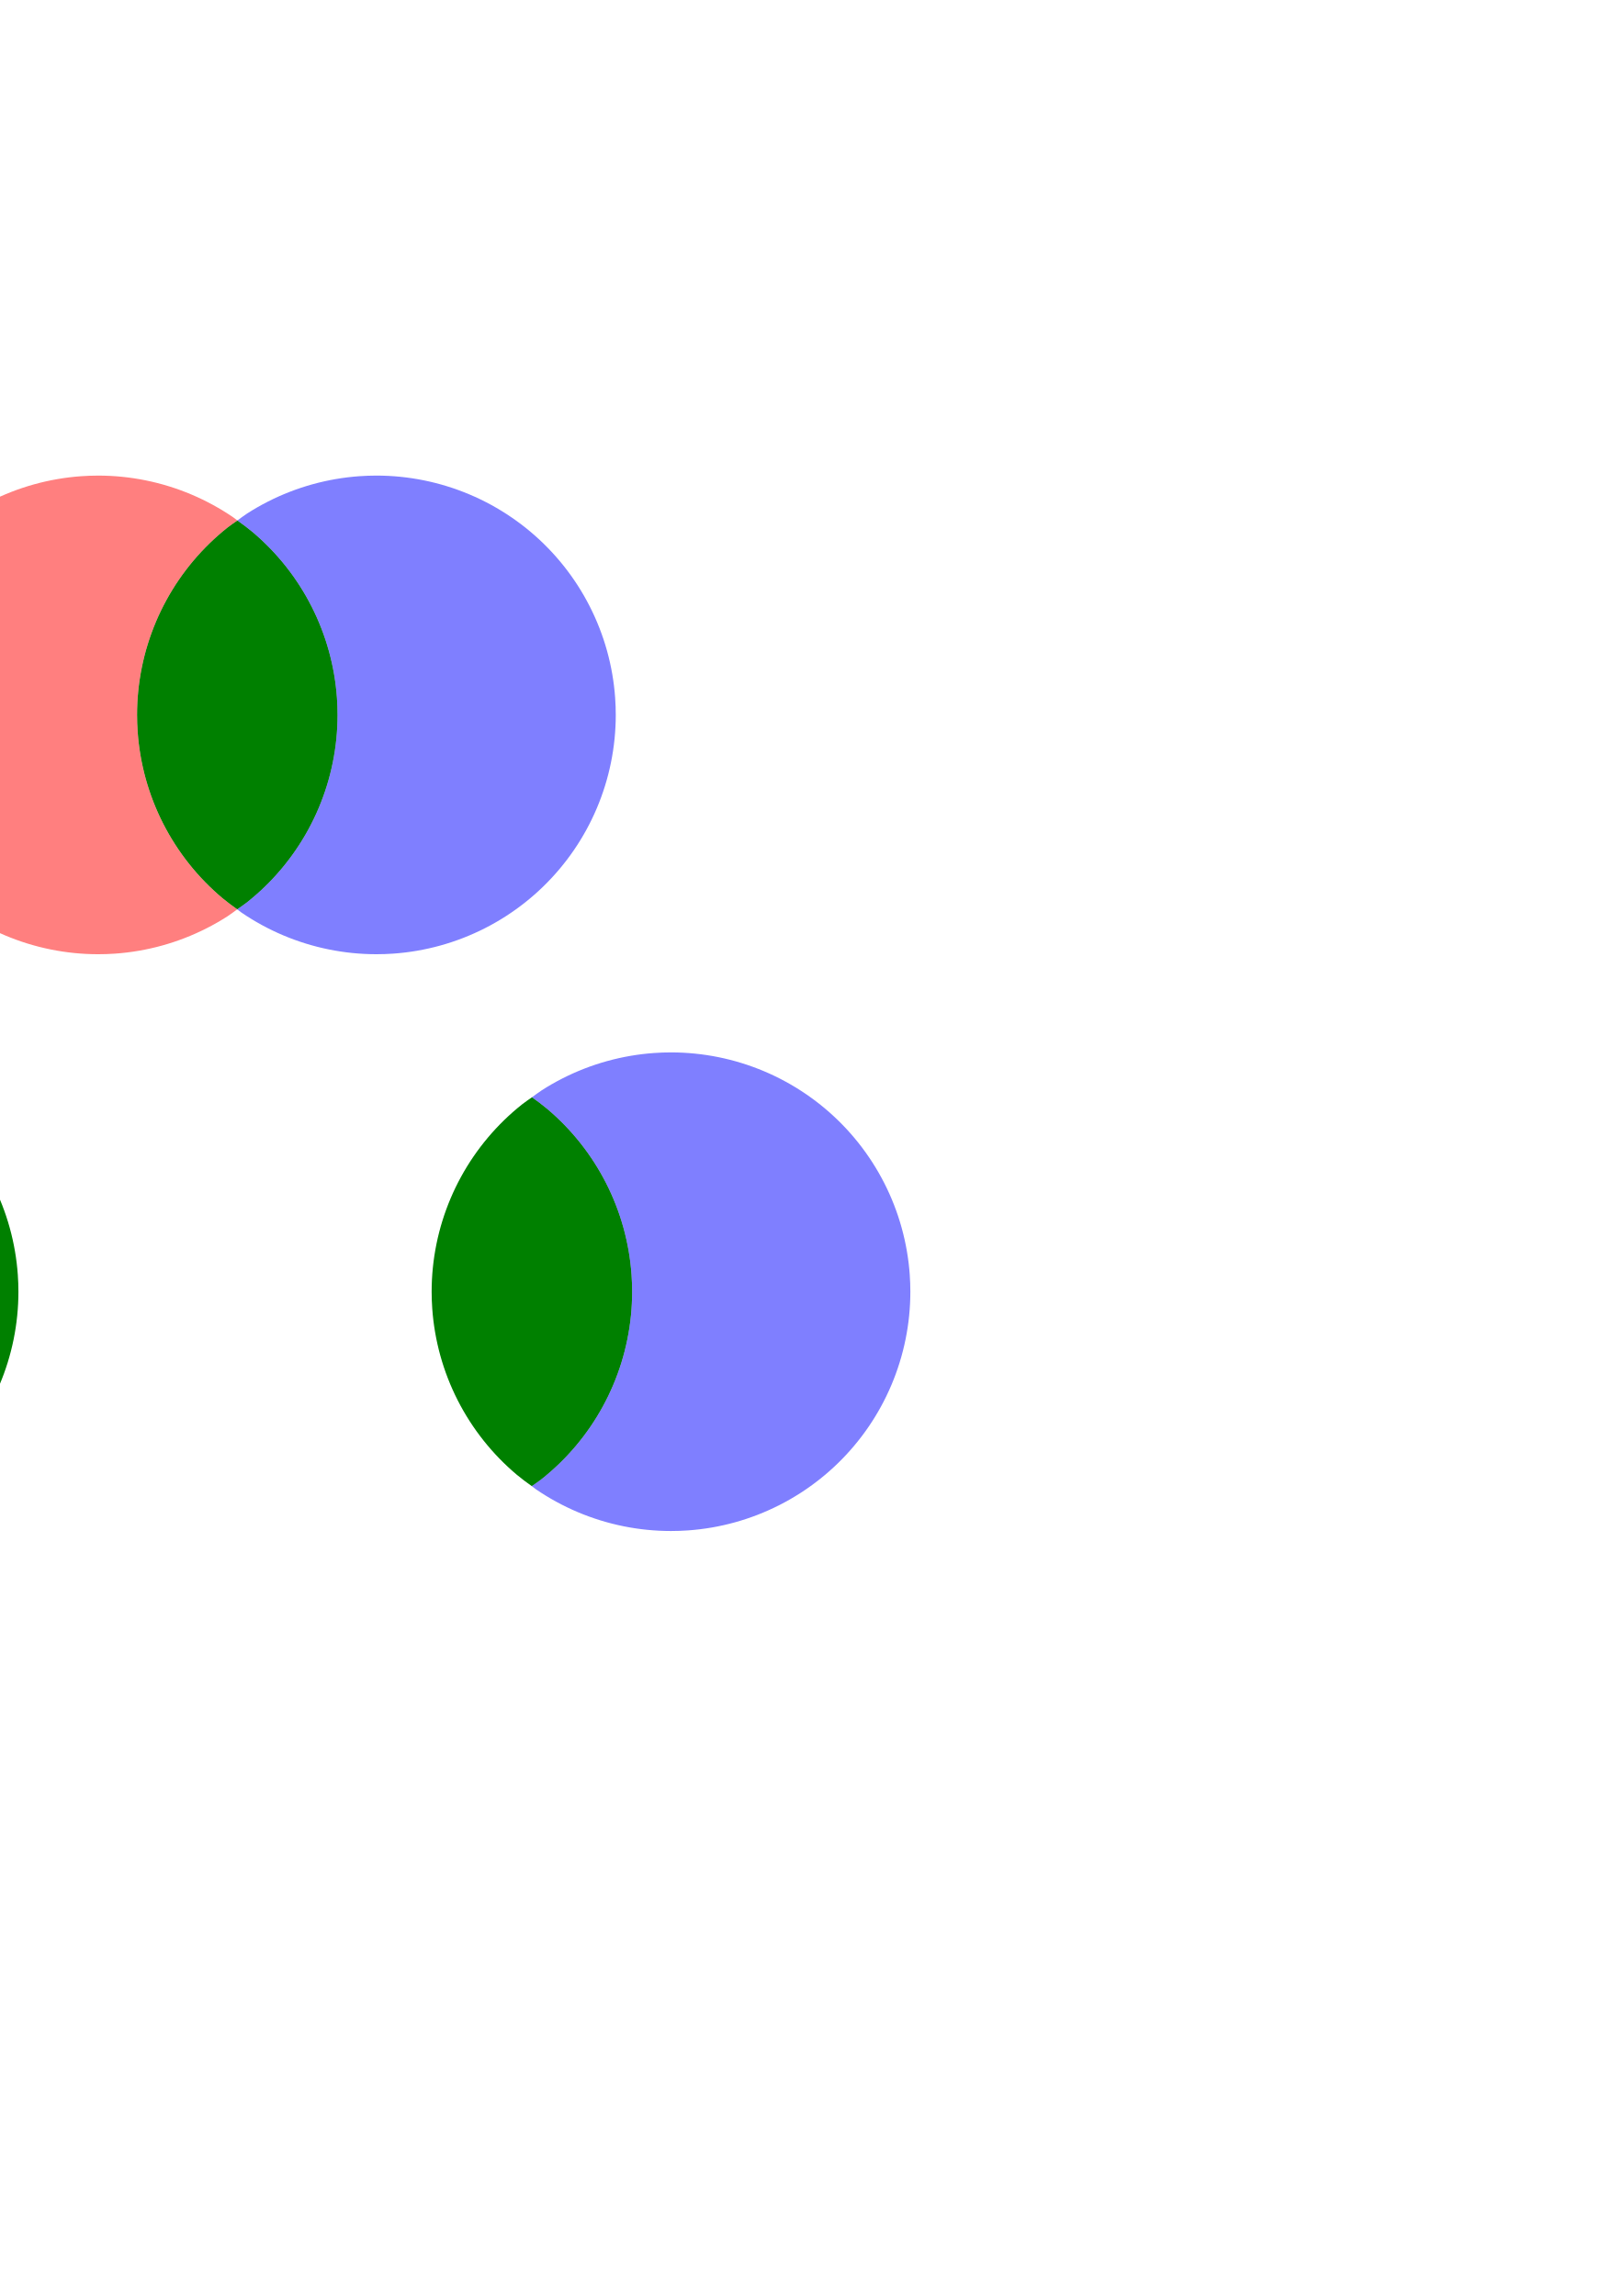
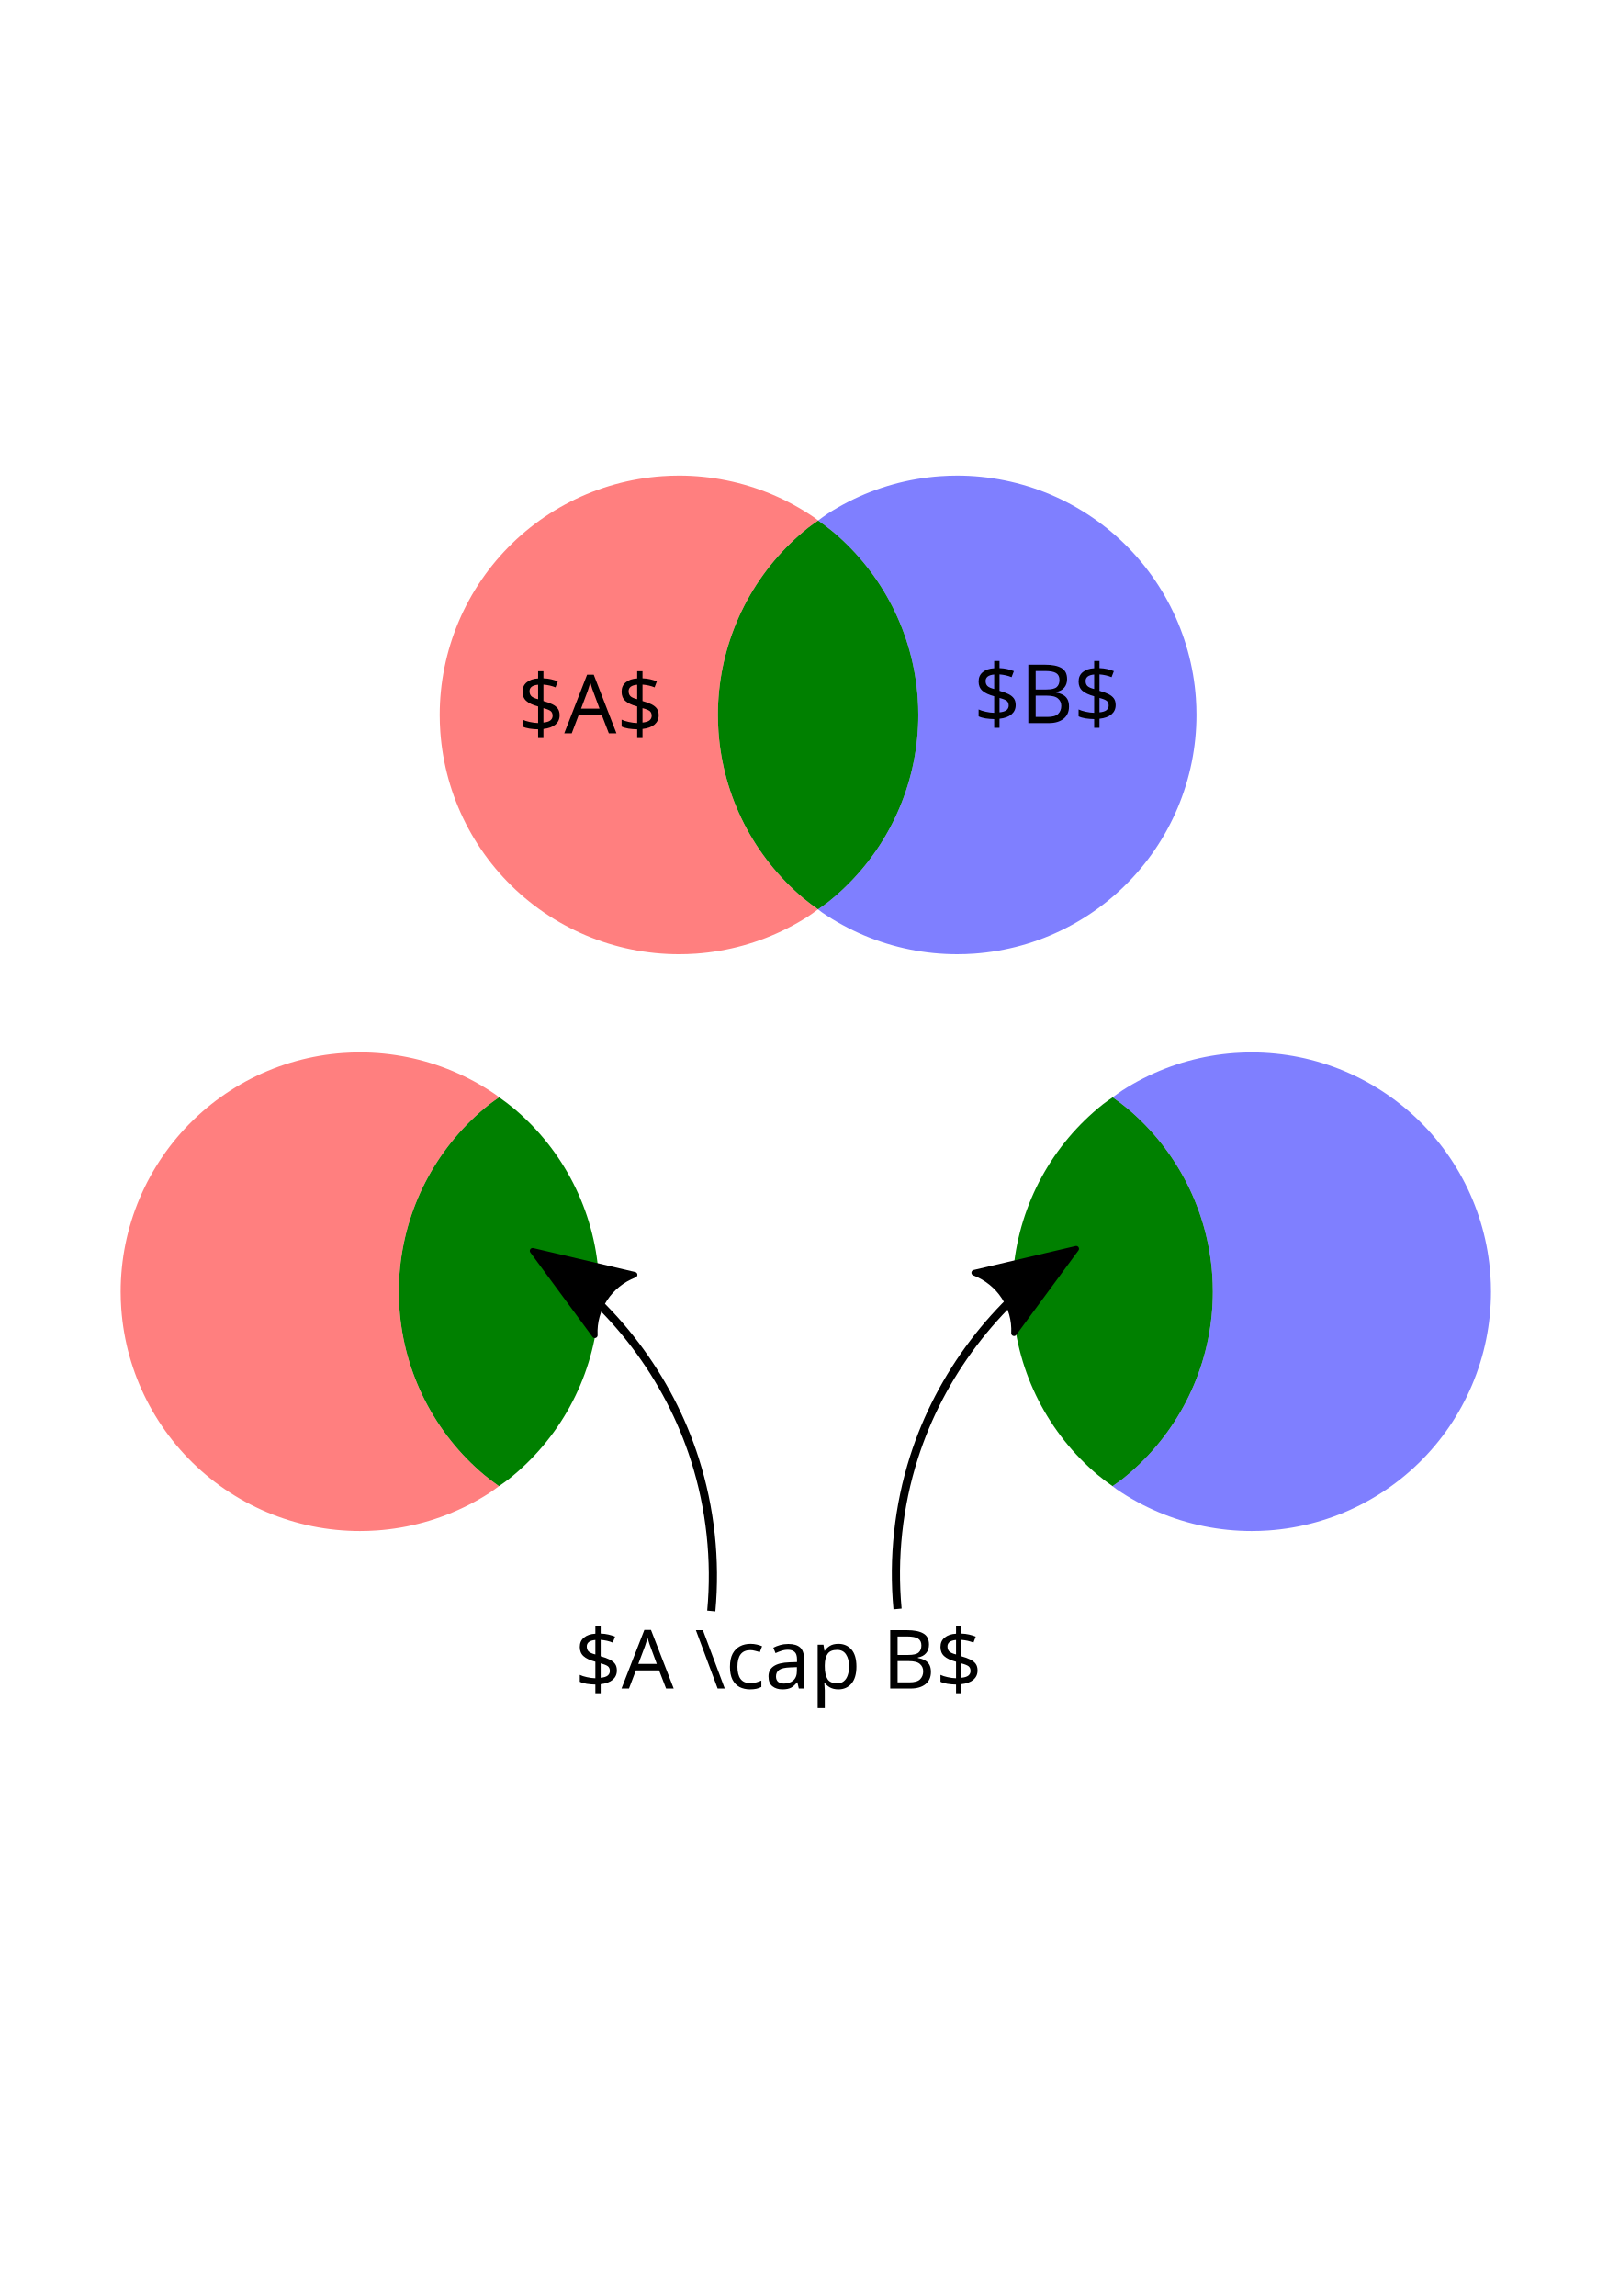
- <svg xmlns="http://www.w3.org/2000/svg" width="210mm" height="297mm" viewBox="0 0 210 297" version="1.1" id="svg8">
-   <defs id="defs2" />
+ <svg xmlns="http://www.w3.org/2000/svg" width="208mm" height="297mm" viewBox="0 0 208 297" version="1.1" id="svg8">
+   <defs id="defs2">
+     <marker style="overflow:visible" id="marker5579" refX="0" refY="0" orient="auto">
+       <path transform="matrix(-1.1,0,0,-1.1,-1.1,0)" d="M 8.719,4.034 -2.207,0.016 8.719,-4.002 c -1.745,2.372 -1.735,5.617 -6e-7,8.035 z" style="fill:#000000;fill-opacity:1;fill-rule:evenodd;stroke:#000000;stroke-width:0.625;stroke-linejoin:round;stroke-opacity:1" id="path5577" />
+     </marker>
+     <marker orient="auto" refY="0" refX="0" id="marker5463" style="overflow:visible">
+       <path id="path5461" style="fill:#000000;fill-opacity:1;fill-rule:evenodd;stroke:#000000;stroke-width:0.625;stroke-linejoin:round;stroke-opacity:1" d="M 8.719,4.034 -2.207,0.016 8.719,-4.002 c -1.745,2.372 -1.735,5.617 -6e-7,8.035 z" transform="matrix(-1.1,0,0,-1.1,-1.1,0)" />
+     </marker>
+     <marker orient="auto" refY="0" refX="0" id="marker4923" style="overflow:visible">
+       <path id="path4921" d="M 0,0 5,-5 -12.5,0 5,5 Z" style="fill:#000000;fill-opacity:1;fill-rule:evenodd;stroke:#000000;stroke-width:1pt;stroke-opacity:1" transform="matrix(0.8,0,0,0.8,10,0)" />
+     </marker>
+     <marker orient="auto" refY="0" refX="0" id="Arrow1Lstart" style="overflow:visible">
+       <path id="path4621" d="M 0,0 5,-5 -12.5,0 5,5 Z" style="fill:#000000;fill-opacity:1;fill-rule:evenodd;stroke:#000000;stroke-width:1pt;stroke-opacity:1" transform="matrix(0.8,0,0,0.8,10,0)" />
+     </marker>
+   </defs>
  <g id="layer1">
-     <path style="opacity:1;fill:#008000;fill-opacity:1;stroke-width:0.236" d="m 30.703,67.326 a 30.956,30.956 0 0 0 -1.262,0.903 30.956,30.956 0 0 0 -2.325,2.042 30.956,30.956 0 0 0 -2.109,2.264 30.956,30.956 0 0 0 -1.873,2.463 30.956,30.956 0 0 0 -1.617,2.638 30.956,30.956 0 0 0 -1.346,2.786 30.956,30.956 0 0 0 -1.061,2.907 30.956,30.956 0 0 0 -0.766,2.998 30.956,30.956 0 0 0 -0.463,3.06 30.956,30.956 0 0 0 -0.155,3.09 30.956,30.956 0 0 0 0.078,2.19 30.956,30.956 0 0 0 0.373,3.072 30.956,30.956 0 0 0 0.677,3.019 30.956,30.956 0 0 0 0.976,2.937 30.956,30.956 0 0 0 1.264,2.824 30.956,30.956 0 0 0 1.54,2.684 30.956,30.956 0 0 0 1.8,2.517 30.956,30.956 0 0 0 2.042,2.325 30.956,30.956 0 0 0 2.264,2.109 30.956,30.956 0 0 0 1.94,1.475 30.956,30.956 0 0 0 1.262,-0.903 30.956,30.956 0 0 0 2.325,-2.042 30.956,30.956 0 0 0 2.109,-2.264 30.956,30.956 0 0 0 1.873,-2.463 30.956,30.956 0 0 0 1.617,-2.638 30.956,30.956 0 0 0 1.346,-2.786 30.956,30.956 0 0 0 1.061,-2.907 30.956,30.956 0 0 0 0.766,-2.998 30.956,30.956 0 0 0 0.463,-3.06 30.956,30.956 0 0 0 0.155,-3.09 30.956,30.956 0 0 0 -0.078,-2.19 A 30.956,30.956 0 0 0 43.206,87.215 30.956,30.956 0 0 0 42.528,84.196 30.956,30.956 0 0 0 41.553,81.26 30.956,30.956 0 0 0 40.289,78.436 30.956,30.956 0 0 0 38.749,75.751 30.956,30.956 0 0 0 36.949,73.234 30.956,30.956 0 0 0 34.906,70.91 30.956,30.956 0 0 0 32.642,68.8 30.956,30.956 0 0 0 30.703,67.326 Z" id="path4556" />
-     <path style="opacity:0.5;fill:#0000ff;fill-opacity:1;stroke-width:0.236" d="m 30.703,67.326 a 30.956,30.956 0 0 1 1.939,1.475 30.956,30.956 0 0 1 2.264,2.109 30.956,30.956 0 0 1 2.042,2.324 30.956,30.956 0 0 1 1.8,2.517 30.956,30.956 0 0 1 1.54,2.684 30.956,30.956 0 0 1 1.264,2.824 30.956,30.956 0 0 1 0.976,2.937 30.956,30.956 0 0 1 0.677,3.019 30.956,30.956 0 0 1 0.373,3.072 30.956,30.956 0 0 1 0.078,2.19 30.956,30.956 0 0 1 -0.155,3.09 30.956,30.956 0 0 1 -0.463,3.06 30.956,30.956 0 0 1 -0.766,2.998 30.956,30.956 0 0 1 -1.061,2.907 30.956,30.956 0 0 1 -1.346,2.786 30.956,30.956 0 0 1 -1.617,2.638 30.956,30.956 0 0 1 -1.873,2.463 30.956,30.956 0 0 1 -2.109,2.264 30.956,30.956 0 0 1 -2.325,2.042 30.956,30.956 0 0 1 -1.262,0.903 30.956,30.956 0 0 0 0.523,0.398 30.956,30.956 0 0 0 2.638,1.617 30.956,30.956 0 0 0 2.786,1.346 30.956,30.956 0 0 0 2.907,1.061 30.956,30.956 0 0 0 2.998,0.765 30.956,30.956 0 0 0 3.06,0.463 30.956,30.956 0 0 0 3.09,0.155 30.956,30.956 0 0 0 2.19,-0.077 30.956,30.956 0 0 0 3.072,-0.373 30.956,30.956 0 0 0 3.019,-0.677 30.956,30.956 0 0 0 2.937,-0.976 30.956,30.956 0 0 0 2.824,-1.264 30.956,30.956 0 0 0 2.684,-1.539 30.956,30.956 0 0 0 2.517,-1.8 30.956,30.956 0 0 0 2.325,-2.042 30.956,30.956 0 0 0 2.109,-2.264 30.956,30.956 0 0 0 1.873,-2.463 30.956,30.956 0 0 0 1.617,-2.638 30.956,30.956 0 0 0 1.346,-2.786 30.956,30.956 0 0 0 1.061,-2.907 30.956,30.956 0 0 0 0.766,-2.998 30.956,30.956 0 0 0 0.463,-3.06 30.956,30.956 0 0 0 0.155,-3.09 30.956,30.956 0 0 0 -0.078,-2.19 A 30.956,30.956 0 0 0 79.189,87.215 30.956,30.956 0 0 0 78.512,84.196 30.956,30.956 0 0 0 77.536,81.26 30.956,30.956 0 0 0 76.272,78.436 30.956,30.956 0 0 0 74.732,75.751 30.956,30.956 0 0 0 72.932,73.234 30.956,30.956 0 0 0 70.89,70.91 30.956,30.956 0 0 0 68.626,68.8 30.956,30.956 0 0 0 66.162,66.928 30.956,30.956 0 0 0 63.525,65.31 30.956,30.956 0 0 0 60.738,63.965 a 30.956,30.956 0 0 0 -2.907,-1.061 30.956,30.956 0 0 0 -2.998,-0.766 30.956,30.956 0 0 0 -3.06,-0.463 30.956,30.956 0 0 0 -3.09,-0.155 30.956,30.956 0 0 0 -2.19,0.078 30.956,30.956 0 0 0 -3.072,0.373 30.956,30.956 0 0 0 -3.019,0.677 30.956,30.956 0 0 0 -2.937,0.976 30.956,30.956 0 0 0 -2.824,1.264 30.956,30.956 0 0 0 -2.684,1.54 30.956,30.956 0 0 0 -1.255,0.897 z" id="path4554" />
-     <path style="opacity:0.5;fill:#ff0000;fill-opacity:1;stroke-width:0.236" d="m 12.7,61.521 a 30.956,30.956 0 0 0 -2.19,0.078 30.956,30.956 0 0 0 -3.072,0.373 30.956,30.956 0 0 0 -3.019,0.677 30.956,30.956 0 0 0 -2.937,0.976 30.956,30.956 0 0 0 -2.824,1.264 30.956,30.956 0 0 0 -2.684,1.54 30.956,30.956 0 0 0 -2.517,1.8 30.956,30.956 0 0 0 -2.325,2.042 30.956,30.956 0 0 0 -2.109,2.264 30.956,30.956 0 0 0 -1.873,2.463 30.956,30.956 0 0 0 -1.617,2.638 30.956,30.956 0 0 0 -1.346,2.786 30.956,30.956 0 0 0 -1.061,2.907 30.956,30.956 0 0 0 -0.766,2.998 30.956,30.956 0 0 0 -0.463,3.06 30.956,30.956 0 0 0 -0.155,3.09 30.956,30.956 0 0 0 0.078,2.19 30.956,30.956 0 0 0 0.373,3.072 30.956,30.956 0 0 0 0.677,3.019 30.956,30.956 0 0 0 0.976,2.937 30.956,30.956 0 0 0 1.264,2.824 30.956,30.956 0 0 0 1.54,2.684 30.956,30.956 0 0 0 1.8,2.517 30.956,30.956 0 0 0 2.042,2.325 30.956,30.956 0 0 0 2.264,2.109 30.956,30.956 0 0 0 2.463,1.873 30.956,30.956 0 0 0 2.638,1.617 30.956,30.956 0 0 0 2.786,1.346 30.956,30.956 0 0 0 2.907,1.061 30.956,30.956 0 0 0 2.998,0.765 30.956,30.956 0 0 0 3.06,0.463 30.956,30.956 0 0 0 3.09,0.155 30.956,30.956 0 0 0 2.19,-0.077 30.956,30.956 0 0 0 3.072,-0.373 30.956,30.956 0 0 0 3.019,-0.677 30.956,30.956 0 0 0 2.937,-0.976 30.956,30.956 0 0 0 2.824,-1.264 30.956,30.956 0 0 0 2.684,-1.539 30.956,30.956 0 0 0 1.255,-0.898 30.956,30.956 0 0 1 -1.94,-1.475 30.956,30.956 0 0 1 -2.264,-2.109 30.956,30.956 0 0 1 -2.042,-2.325 30.956,30.956 0 0 1 -1.8,-2.517 30.956,30.956 0 0 1 -1.54,-2.684 30.956,30.956 0 0 1 -1.264,-2.824 30.956,30.956 0 0 1 -0.976,-2.937 30.956,30.956 0 0 1 -0.677,-3.019 30.956,30.956 0 0 1 -0.373,-3.072 30.956,30.956 0 0 1 -0.078,-2.19 30.956,30.956 0 0 1 0.155,-3.09 30.956,30.956 0 0 1 0.463,-3.06 30.956,30.956 0 0 1 0.766,-2.998 30.956,30.956 0 0 1 1.061,-2.907 30.956,30.956 0 0 1 1.346,-2.786 30.956,30.956 0 0 1 1.617,-2.638 30.956,30.956 0 0 1 1.873,-2.463 30.956,30.956 0 0 1 2.109,-2.264 30.956,30.956 0 0 1 2.325,-2.042 30.956,30.956 0 0 1 1.262,-0.903 30.956,30.956 0 0 0 -0.524,-0.398 30.956,30.956 0 0 0 -2.638,-1.617 30.956,30.956 0 0 0 -2.786,-1.346 30.956,30.956 0 0 0 -2.907,-1.061 30.956,30.956 0 0 0 -2.998,-0.766 30.956,30.956 0 0 0 -3.06,-0.463 30.956,30.956 0 0 0 -3.09,-0.155 z" id="path4552" />
-     <path id="path4566" d="m -10.572,141.938 a 30.956,30.956 0 0 0 -1.262,0.903 30.956,30.956 0 0 0 -2.325,2.042 30.956,30.956 0 0 0 -2.109,2.264 30.956,30.956 0 0 0 -1.873,2.463 30.956,30.956 0 0 0 -1.617,2.638 30.956,30.956 0 0 0 -1.346,2.786 30.956,30.956 0 0 0 -1.061,2.907 30.956,30.956 0 0 0 -0.766,2.998 30.956,30.956 0 0 0 -0.463,3.06 30.956,30.956 0 0 0 -0.155,3.09 30.956,30.956 0 0 0 0.078,2.19 30.956,30.956 0 0 0 0.373,3.072 30.956,30.956 0 0 0 0.677,3.019 30.956,30.956 0 0 0 0.976,2.937 30.956,30.956 0 0 0 1.264,2.824 30.956,30.956 0 0 0 1.54,2.684 30.956,30.956 0 0 0 1.8,2.517 30.956,30.956 0 0 0 2.042,2.325 30.956,30.956 0 0 0 2.264,2.109 30.956,30.956 0 0 0 1.94,1.475 30.956,30.956 0 0 0 1.262,-0.903 30.956,30.956 0 0 0 2.325,-2.042 30.956,30.956 0 0 0 2.109,-2.264 30.956,30.956 0 0 0 1.873,-2.463 30.956,30.956 0 0 0 1.617,-2.638 30.956,30.956 0 0 0 1.346,-2.786 30.956,30.956 0 0 0 1.061,-2.907 30.956,30.956 0 0 0 0.766,-2.998 30.956,30.956 0 0 0 0.463,-3.06 30.956,30.956 0 0 0 0.155,-3.09 30.956,30.956 0 0 0 -0.078,-2.19 30.956,30.956 0 0 0 -0.373,-3.072 30.956,30.956 0 0 0 -0.677,-3.019 30.956,30.956 0 0 0 -0.976,-2.937 30.956,30.956 0 0 0 -1.264,-2.824 30.956,30.956 0 0 0 -1.54,-2.684 30.956,30.956 0 0 0 -1.8,-2.517 30.956,30.956 0 0 0 -2.042,-2.324 30.956,30.956 0 0 0 -2.264,-2.109 30.956,30.956 0 0 0 -1.939,-1.475 z" style="opacity:1;fill:#008000;fill-opacity:1;stroke-width:0.236" />
-     <path id="path4570" d="m -28.575,136.133 a 30.956,30.956 0 0 0 -2.19,0.077 30.956,30.956 0 0 0 -3.072,0.373 30.956,30.956 0 0 0 -3.019,0.677 30.956,30.956 0 0 0 -2.937,0.976 30.956,30.956 0 0 0 -2.824,1.264 30.956,30.956 0 0 0 -2.684,1.54 30.956,30.956 0 0 0 -2.517,1.8 30.956,30.956 0 0 0 -2.325,2.042 30.956,30.956 0 0 0 -2.109,2.264 30.956,30.956 0 0 0 -1.873,2.463 30.956,30.956 0 0 0 -1.617,2.638 30.956,30.956 0 0 0 -1.346,2.786 30.956,30.956 0 0 0 -1.061,2.907 30.956,30.956 0 0 0 -0.766,2.998 30.956,30.956 0 0 0 -0.463,3.06 30.956,30.956 0 0 0 -0.155,3.09 30.956,30.956 0 0 0 0.078,2.19 30.956,30.956 0 0 0 0.373,3.072 30.956,30.956 0 0 0 0.677,3.019 30.956,30.956 0 0 0 0.976,2.937 30.956,30.956 0 0 0 1.264,2.824 30.956,30.956 0 0 0 1.54,2.684 30.956,30.956 0 0 0 1.8,2.517 30.956,30.956 0 0 0 2.042,2.325 30.956,30.956 0 0 0 2.264,2.109 30.956,30.956 0 0 0 2.463,1.873 30.956,30.956 0 0 0 2.638,1.617 30.956,30.956 0 0 0 2.786,1.346 30.956,30.956 0 0 0 2.907,1.061 30.956,30.956 0 0 0 2.998,0.765 30.956,30.956 0 0 0 3.06,0.463 30.956,30.956 0 0 0 3.09,0.155 30.956,30.956 0 0 0 2.19,-0.077 30.956,30.956 0 0 0 3.072,-0.373 30.956,30.956 0 0 0 3.019,-0.677 30.956,30.956 0 0 0 2.937,-0.976 30.956,30.956 0 0 0 2.824,-1.264 30.956,30.956 0 0 0 2.684,-1.539 30.956,30.956 0 0 0 1.255,-0.898 30.956,30.956 0 0 1 -1.94,-1.475 30.956,30.956 0 0 1 -2.264,-2.109 30.956,30.956 0 0 1 -2.042,-2.325 30.956,30.956 0 0 1 -1.8,-2.517 30.956,30.956 0 0 1 -1.54,-2.684 30.956,30.956 0 0 1 -1.264,-2.824 30.956,30.956 0 0 1 -0.976,-2.937 30.956,30.956 0 0 1 -0.677,-3.019 30.956,30.956 0 0 1 -0.373,-3.072 30.956,30.956 0 0 1 -0.078,-2.19 30.956,30.956 0 0 1 0.155,-3.09 30.956,30.956 0 0 1 0.463,-3.06 30.956,30.956 0 0 1 0.766,-2.998 30.956,30.956 0 0 1 1.061,-2.907 30.956,30.956 0 0 1 1.346,-2.786 30.956,30.956 0 0 1 1.617,-2.638 30.956,30.956 0 0 1 1.873,-2.463 30.956,30.956 0 0 1 2.109,-2.264 30.956,30.956 0 0 1 2.325,-2.042 30.956,30.956 0 0 1 1.262,-0.903 30.956,30.956 0 0 0 -0.524,-0.398 30.956,30.956 0 0 0 -2.638,-1.617 30.956,30.956 0 0 0 -2.786,-1.346 30.956,30.956 0 0 0 -2.907,-1.061 30.956,30.956 0 0 0 -2.998,-0.766 30.956,30.956 0 0 0 -3.06,-0.463 30.956,30.956 0 0 0 -3.09,-0.155 z" style="opacity:0.5;fill:#ff0000;fill-opacity:1;stroke-width:0.236" />
-     <path style="opacity:1;fill:#008000;fill-opacity:1;stroke-width:0.236" d="m 68.803,141.938 a 30.956,30.956 0 0 0 -1.262,0.903 30.956,30.956 0 0 0 -2.325,2.042 30.956,30.956 0 0 0 -2.109,2.264 30.956,30.956 0 0 0 -1.873,2.463 30.956,30.956 0 0 0 -1.617,2.638 30.956,30.956 0 0 0 -1.346,2.786 30.956,30.956 0 0 0 -1.061,2.907 30.956,30.956 0 0 0 -0.766,2.998 30.956,30.956 0 0 0 -0.463,3.06 30.956,30.956 0 0 0 -0.155,3.09 30.956,30.956 0 0 0 0.078,2.19 30.956,30.956 0 0 0 0.373,3.072 30.956,30.956 0 0 0 0.677,3.019 30.956,30.956 0 0 0 0.976,2.937 30.956,30.956 0 0 0 1.264,2.824 30.956,30.956 0 0 0 1.54,2.684 30.956,30.956 0 0 0 1.8,2.517 30.956,30.956 0 0 0 2.042,2.325 30.956,30.956 0 0 0 2.264,2.109 30.956,30.956 0 0 0 1.94,1.475 30.956,30.956 0 0 0 1.262,-0.903 30.956,30.956 0 0 0 2.325,-2.042 30.956,30.956 0 0 0 2.109,-2.264 30.956,30.956 0 0 0 1.873,-2.463 30.956,30.956 0 0 0 1.617,-2.638 30.956,30.956 0 0 0 1.346,-2.786 30.956,30.956 0 0 0 1.061,-2.907 30.956,30.956 0 0 0 0.766,-2.998 30.956,30.956 0 0 0 0.463,-3.06 30.956,30.956 0 0 0 0.155,-3.09 30.956,30.956 0 0 0 -0.078,-2.19 30.956,30.956 0 0 0 -0.373,-3.072 30.956,30.956 0 0 0 -0.677,-3.019 30.956,30.956 0 0 0 -0.976,-2.937 30.956,30.956 0 0 0 -1.264,-2.824 30.956,30.956 0 0 0 -1.54,-2.684 30.956,30.956 0 0 0 -1.8,-2.517 30.956,30.956 0 0 0 -2.042,-2.324 30.956,30.956 0 0 0 -2.264,-2.109 30.956,30.956 0 0 0 -1.939,-1.475 z" id="path4583" />
-     <path style="opacity:0.5;fill:#0000ff;fill-opacity:1;stroke-width:0.236" d="m 68.803,141.938 a 30.956,30.956 0 0 1 1.939,1.475 30.956,30.956 0 0 1 2.264,2.109 30.956,30.956 0 0 1 2.042,2.324 30.956,30.956 0 0 1 1.8,2.517 30.956,30.956 0 0 1 1.54,2.684 30.956,30.956 0 0 1 1.264,2.824 30.956,30.956 0 0 1 0.976,2.937 30.956,30.956 0 0 1 0.677,3.019 30.956,30.956 0 0 1 0.373,3.072 30.956,30.956 0 0 1 0.078,2.19 30.956,30.956 0 0 1 -0.155,3.09 30.956,30.956 0 0 1 -0.463,3.06 30.956,30.956 0 0 1 -0.766,2.998 30.956,30.956 0 0 1 -1.061,2.907 30.956,30.956 0 0 1 -1.346,2.786 30.956,30.956 0 0 1 -1.617,2.638 30.956,30.956 0 0 1 -1.873,2.463 30.956,30.956 0 0 1 -2.109,2.264 30.956,30.956 0 0 1 -2.325,2.042 30.956,30.956 0 0 1 -1.262,0.903 30.956,30.956 0 0 0 0.523,0.398 30.956,30.956 0 0 0 2.638,1.617 30.956,30.956 0 0 0 2.786,1.346 30.956,30.956 0 0 0 2.907,1.061 30.956,30.956 0 0 0 2.998,0.765 30.956,30.956 0 0 0 3.06,0.463 30.956,30.956 0 0 0 3.09,0.155 30.956,30.956 0 0 0 2.19,-0.077 30.956,30.956 0 0 0 3.072,-0.373 30.956,30.956 0 0 0 3.019,-0.677 30.956,30.956 0 0 0 2.937,-0.976 30.956,30.956 0 0 0 2.824,-1.264 30.956,30.956 0 0 0 2.684,-1.539 30.956,30.956 0 0 0 2.517,-1.8 30.956,30.956 0 0 0 2.325,-2.042 30.956,30.956 0 0 0 2.109,-2.264 30.956,30.956 0 0 0 1.873,-2.463 30.956,30.956 0 0 0 1.617,-2.638 30.956,30.956 0 0 0 1.346,-2.786 30.956,30.956 0 0 0 1.061,-2.907 30.956,30.956 0 0 0 0.766,-2.998 30.956,30.956 0 0 0 0.463,-3.06 30.956,30.956 0 0 0 0.155,-3.09 30.956,30.956 0 0 0 -0.077,-2.19 30.956,30.956 0 0 0 -0.373,-3.072 30.956,30.956 0 0 0 -0.677,-3.019 30.956,30.956 0 0 0 -0.976,-2.937 30.956,30.956 0 0 0 -1.264,-2.824 30.956,30.956 0 0 0 -1.54,-2.684 30.956,30.956 0 0 0 -1.8,-2.517 30.956,30.956 0 0 0 -2.042,-2.324 30.956,30.956 0 0 0 -2.264,-2.109 30.956,30.956 0 0 0 -2.463,-1.873 30.956,30.956 0 0 0 -2.638,-1.617 30.956,30.956 0 0 0 -2.786,-1.346 30.956,30.956 0 0 0 -2.907,-1.061 30.956,30.956 0 0 0 -2.998,-0.766 30.956,30.956 0 0 0 -3.06,-0.463 30.956,30.956 0 0 0 -3.09,-0.155 30.956,30.956 0 0 0 -2.19,0.077 30.956,30.956 0 0 0 -3.072,0.373 30.956,30.956 0 0 0 -3.019,0.677 30.956,30.956 0 0 0 -2.937,0.976 30.956,30.956 0 0 0 -2.824,1.264 30.956,30.956 0 0 0 -2.684,1.54 30.956,30.956 0 0 0 -1.255,0.897 z" id="path4585" />
+     <path style="opacity:1;fill:#008000;fill-opacity:1;stroke-width:0.236" d="m 105.845,67.326 a 30.956,30.956 0 0 0 -1.262,0.903 30.956,30.956 0 0 0 -2.325,2.042 30.956,30.956 0 0 0 -2.109,2.264 30.956,30.956 0 0 0 -1.873,2.463 30.956,30.956 0 0 0 -1.617,2.638 30.956,30.956 0 0 0 -1.346,2.786 30.956,30.956 0 0 0 -1.061,2.907 30.956,30.956 0 0 0 -0.766,2.998 30.956,30.956 0 0 0 -0.463,3.06 30.956,30.956 0 0 0 -0.155,3.09 30.956,30.956 0 0 0 0.078,2.19 30.956,30.956 0 0 0 0.373,3.072 30.956,30.956 0 0 0 0.677,3.019 30.956,30.956 0 0 0 0.976,2.937 30.956,30.956 0 0 0 1.264,2.824 30.956,30.956 0 0 0 1.54,2.684 30.956,30.956 0 0 0 1.8,2.517 30.956,30.956 0 0 0 2.042,2.325 30.956,30.956 0 0 0 2.264,2.109 30.956,30.956 0 0 0 1.94,1.475 30.956,30.956 0 0 0 1.262,-0.903 30.956,30.956 0 0 0 2.325,-2.042 30.956,30.956 0 0 0 2.109,-2.264 30.956,30.956 0 0 0 1.873,-2.463 30.956,30.956 0 0 0 1.617,-2.638 30.956,30.956 0 0 0 1.346,-2.786 30.956,30.956 0 0 0 1.061,-2.907 30.956,30.956 0 0 0 0.766,-2.998 30.956,30.956 0 0 0 0.463,-3.06 30.956,30.956 0 0 0 0.155,-3.09 30.956,30.956 0 0 0 -0.077,-2.19 30.956,30.956 0 0 0 -0.373,-3.072 30.956,30.956 0 0 0 -0.677,-3.019 30.956,30.956 0 0 0 -0.976,-2.937 30.956,30.956 0 0 0 -1.264,-2.824 30.956,30.956 0 0 0 -1.54,-2.684 30.956,30.956 0 0 0 -1.8,-2.517 30.956,30.956 0 0 0 -2.042,-2.324 30.956,30.956 0 0 0 -2.264,-2.109 30.956,30.956 0 0 0 -1.939,-1.475 z" id="path4556" />
+     <path style="opacity:0.5;fill:#0000ff;fill-opacity:1;stroke-width:0.236" d="m 105.845,67.326 a 30.956,30.956 0 0 1 1.939,1.475 30.956,30.956 0 0 1 2.264,2.109 30.956,30.956 0 0 1 2.042,2.324 30.956,30.956 0 0 1 1.8,2.517 30.956,30.956 0 0 1 1.54,2.684 30.956,30.956 0 0 1 1.264,2.824 30.956,30.956 0 0 1 0.976,2.937 30.956,30.956 0 0 1 0.677,3.019 30.956,30.956 0 0 1 0.373,3.072 30.956,30.956 0 0 1 0.077,2.19 30.956,30.956 0 0 1 -0.155,3.09 30.956,30.956 0 0 1 -0.463,3.06 30.956,30.956 0 0 1 -0.766,2.998 30.956,30.956 0 0 1 -1.061,2.907 30.956,30.956 0 0 1 -1.346,2.786 30.956,30.956 0 0 1 -1.617,2.638 30.956,30.956 0 0 1 -1.873,2.463 30.956,30.956 0 0 1 -2.109,2.264 30.956,30.956 0 0 1 -2.325,2.042 30.956,30.956 0 0 1 -1.262,0.903 30.956,30.956 0 0 0 0.523,0.398 30.956,30.956 0 0 0 2.638,1.617 30.956,30.956 0 0 0 2.786,1.346 30.956,30.956 0 0 0 2.907,1.061 30.956,30.956 0 0 0 2.998,0.765 30.956,30.956 0 0 0 3.06,0.463 30.956,30.956 0 0 0 3.09,0.155 30.956,30.956 0 0 0 2.19,-0.077 30.956,30.956 0 0 0 3.072,-0.373 30.956,30.956 0 0 0 3.019,-0.677 30.956,30.956 0 0 0 2.937,-0.976 30.956,30.956 0 0 0 2.824,-1.264 30.956,30.956 0 0 0 2.684,-1.539 30.956,30.956 0 0 0 2.517,-1.8 30.956,30.956 0 0 0 2.325,-2.042 30.956,30.956 0 0 0 2.109,-2.264 30.956,30.956 0 0 0 1.873,-2.463 30.956,30.956 0 0 0 1.617,-2.638 30.956,30.956 0 0 0 1.346,-2.786 30.956,30.956 0 0 0 1.061,-2.907 30.956,30.956 0 0 0 0.766,-2.998 30.956,30.956 0 0 0 0.463,-3.06 30.956,30.956 0 0 0 0.155,-3.09 30.956,30.956 0 0 0 -0.077,-2.19 30.956,30.956 0 0 0 -0.373,-3.072 30.956,30.956 0 0 0 -0.677,-3.019 30.956,30.956 0 0 0 -0.976,-2.937 30.956,30.956 0 0 0 -1.264,-2.824 30.956,30.956 0 0 0 -1.54,-2.684 30.956,30.956 0 0 0 -1.8,-2.517 30.956,30.956 0 0 0 -2.042,-2.324 30.956,30.956 0 0 0 -2.264,-2.109 30.956,30.956 0 0 0 -2.463,-1.873 30.956,30.956 0 0 0 -2.638,-1.617 30.956,30.956 0 0 0 -2.786,-1.346 30.956,30.956 0 0 0 -2.907,-1.061 30.956,30.956 0 0 0 -2.998,-0.766 30.956,30.956 0 0 0 -3.06,-0.463 30.956,30.956 0 0 0 -3.09,-0.155 30.956,30.956 0 0 0 -2.19,0.078 30.956,30.956 0 0 0 -3.072,0.373 30.956,30.956 0 0 0 -3.019,0.677 30.956,30.956 0 0 0 -2.937,0.976 30.956,30.956 0 0 0 -2.824,1.264 30.956,30.956 0 0 0 -2.684,1.54 30.956,30.956 0 0 0 -1.255,0.897 z" id="path4554" />
+     <path style="opacity:0.5;fill:#ff0000;fill-opacity:1;stroke-width:0.236" d="m 87.842,61.521 a 30.956,30.956 0 0 0 -2.19,0.078 30.956,30.956 0 0 0 -3.072,0.373 30.956,30.956 0 0 0 -3.019,0.677 30.956,30.956 0 0 0 -2.937,0.976 30.956,30.956 0 0 0 -2.824,1.264 30.956,30.956 0 0 0 -2.684,1.54 30.956,30.956 0 0 0 -2.517,1.8 30.956,30.956 0 0 0 -2.325,2.042 30.956,30.956 0 0 0 -2.109,2.264 30.956,30.956 0 0 0 -1.873,2.463 30.956,30.956 0 0 0 -1.617,2.638 30.956,30.956 0 0 0 -1.346,2.786 30.956,30.956 0 0 0 -1.061,2.907 30.956,30.956 0 0 0 -0.766,2.998 30.956,30.956 0 0 0 -0.463,3.06 30.956,30.956 0 0 0 -0.155,3.09 30.956,30.956 0 0 0 0.078,2.19 30.956,30.956 0 0 0 0.373,3.072 30.956,30.956 0 0 0 0.677,3.019 30.956,30.956 0 0 0 0.976,2.937 30.956,30.956 0 0 0 1.264,2.824 30.956,30.956 0 0 0 1.54,2.684 30.956,30.956 0 0 0 1.8,2.517 30.956,30.956 0 0 0 2.042,2.325 30.956,30.956 0 0 0 2.264,2.109 30.956,30.956 0 0 0 2.463,1.873 30.956,30.956 0 0 0 2.638,1.617 30.956,30.956 0 0 0 2.786,1.346 30.956,30.956 0 0 0 2.907,1.061 30.956,30.956 0 0 0 2.998,0.765 30.956,30.956 0 0 0 3.06,0.463 30.956,30.956 0 0 0 3.09,0.155 30.956,30.956 0 0 0 2.19,-0.077 30.956,30.956 0 0 0 3.072,-0.373 30.956,30.956 0 0 0 3.019,-0.677 30.956,30.956 0 0 0 2.937,-0.976 30.956,30.956 0 0 0 2.824,-1.264 30.956,30.956 0 0 0 2.684,-1.539 30.956,30.956 0 0 0 1.255,-0.898 30.956,30.956 0 0 1 -1.94,-1.475 30.956,30.956 0 0 1 -2.264,-2.109 30.956,30.956 0 0 1 -2.042,-2.325 30.956,30.956 0 0 1 -1.8,-2.517 30.956,30.956 0 0 1 -1.54,-2.684 30.956,30.956 0 0 1 -1.264,-2.824 30.956,30.956 0 0 1 -0.976,-2.937 30.956,30.956 0 0 1 -0.677,-3.019 30.956,30.956 0 0 1 -0.373,-3.072 30.956,30.956 0 0 1 -0.078,-2.19 30.956,30.956 0 0 1 0.155,-3.09 30.956,30.956 0 0 1 0.463,-3.06 30.956,30.956 0 0 1 0.766,-2.998 30.956,30.956 0 0 1 1.061,-2.907 30.956,30.956 0 0 1 1.346,-2.786 30.956,30.956 0 0 1 1.617,-2.638 30.956,30.956 0 0 1 1.873,-2.463 30.956,30.956 0 0 1 2.109,-2.264 30.956,30.956 0 0 1 2.325,-2.042 30.956,30.956 0 0 1 1.262,-0.903 30.956,30.956 0 0 0 -0.524,-0.398 30.956,30.956 0 0 0 -2.638,-1.617 30.956,30.956 0 0 0 -2.786,-1.346 30.956,30.956 0 0 0 -2.907,-1.061 30.956,30.956 0 0 0 -2.998,-0.766 30.956,30.956 0 0 0 -3.06,-0.463 30.956,30.956 0 0 0 -3.09,-0.155 z" id="path4552" />
+     <path id="path4566" d="m 64.57,141.938 a 30.956,30.956 0 0 0 -1.262,0.903 30.956,30.956 0 0 0 -2.325,2.042 30.956,30.956 0 0 0 -2.109,2.264 30.956,30.956 0 0 0 -1.873,2.463 30.956,30.956 0 0 0 -1.617,2.638 30.956,30.956 0 0 0 -1.346,2.786 30.956,30.956 0 0 0 -1.061,2.907 30.956,30.956 0 0 0 -0.766,2.998 30.956,30.956 0 0 0 -0.463,3.06 30.956,30.956 0 0 0 -0.155,3.09 30.956,30.956 0 0 0 0.078,2.19 30.956,30.956 0 0 0 0.373,3.072 30.956,30.956 0 0 0 0.677,3.019 30.956,30.956 0 0 0 0.976,2.937 30.956,30.956 0 0 0 1.264,2.824 30.956,30.956 0 0 0 1.54,2.684 30.956,30.956 0 0 0 1.8,2.517 30.956,30.956 0 0 0 2.042,2.325 30.956,30.956 0 0 0 2.264,2.109 30.956,30.956 0 0 0 1.94,1.475 30.956,30.956 0 0 0 1.262,-0.903 30.956,30.956 0 0 0 2.325,-2.042 30.956,30.956 0 0 0 2.109,-2.264 30.956,30.956 0 0 0 1.873,-2.463 30.956,30.956 0 0 0 1.617,-2.638 30.956,30.956 0 0 0 1.346,-2.786 30.956,30.956 0 0 0 1.061,-2.907 30.956,30.956 0 0 0 0.766,-2.998 30.956,30.956 0 0 0 0.463,-3.06 30.956,30.956 0 0 0 0.155,-3.09 30.956,30.956 0 0 0 -0.078,-2.19 30.956,30.956 0 0 0 -0.373,-3.072 30.956,30.956 0 0 0 -0.677,-3.019 30.956,30.956 0 0 0 -0.976,-2.937 30.956,30.956 0 0 0 -1.264,-2.824 30.956,30.956 0 0 0 -1.54,-2.684 30.956,30.956 0 0 0 -1.8,-2.517 30.956,30.956 0 0 0 -2.042,-2.324 30.956,30.956 0 0 0 -2.264,-2.109 30.956,30.956 0 0 0 -1.939,-1.475 z" style="opacity:1;fill:#008000;fill-opacity:1;stroke-width:0.236" />
+     <path id="path4570" d="m 46.567,136.133 a 30.956,30.956 0 0 0 -2.19,0.077 30.956,30.956 0 0 0 -3.072,0.373 30.956,30.956 0 0 0 -3.019,0.677 30.956,30.956 0 0 0 -2.937,0.976 30.956,30.956 0 0 0 -2.824,1.264 30.956,30.956 0 0 0 -2.684,1.54 30.956,30.956 0 0 0 -2.517,1.8 30.956,30.956 0 0 0 -2.325,2.042 30.956,30.956 0 0 0 -2.109,2.264 30.956,30.956 0 0 0 -1.873,2.463 30.956,30.956 0 0 0 -1.617,2.638 30.956,30.956 0 0 0 -1.346,2.786 30.956,30.956 0 0 0 -1.061,2.907 30.956,30.956 0 0 0 -0.766,2.998 30.956,30.956 0 0 0 -0.463,3.06 30.956,30.956 0 0 0 -0.155,3.09 30.956,30.956 0 0 0 0.078,2.19 30.956,30.956 0 0 0 0.373,3.072 30.956,30.956 0 0 0 0.677,3.019 30.956,30.956 0 0 0 0.976,2.937 30.956,30.956 0 0 0 1.264,2.824 30.956,30.956 0 0 0 1.54,2.684 30.956,30.956 0 0 0 1.8,2.517 30.956,30.956 0 0 0 2.042,2.325 30.956,30.956 0 0 0 2.264,2.109 30.956,30.956 0 0 0 2.463,1.873 30.956,30.956 0 0 0 2.638,1.617 30.956,30.956 0 0 0 2.786,1.346 30.956,30.956 0 0 0 2.907,1.061 30.956,30.956 0 0 0 2.998,0.765 30.956,30.956 0 0 0 3.06,0.463 30.956,30.956 0 0 0 3.09,0.155 30.956,30.956 0 0 0 2.19,-0.077 30.956,30.956 0 0 0 3.072,-0.373 30.956,30.956 0 0 0 3.019,-0.677 30.956,30.956 0 0 0 2.937,-0.976 30.956,30.956 0 0 0 2.824,-1.264 30.956,30.956 0 0 0 2.684,-1.539 30.956,30.956 0 0 0 1.255,-0.898 30.956,30.956 0 0 1 -1.94,-1.475 30.956,30.956 0 0 1 -2.264,-2.109 30.956,30.956 0 0 1 -2.042,-2.325 30.956,30.956 0 0 1 -1.8,-2.517 30.956,30.956 0 0 1 -1.54,-2.684 30.956,30.956 0 0 1 -1.264,-2.824 30.956,30.956 0 0 1 -0.976,-2.937 30.956,30.956 0 0 1 -0.677,-3.019 30.956,30.956 0 0 1 -0.373,-3.072 30.956,30.956 0 0 1 -0.078,-2.19 30.956,30.956 0 0 1 0.155,-3.09 30.956,30.956 0 0 1 0.463,-3.06 30.956,30.956 0 0 1 0.766,-2.998 30.956,30.956 0 0 1 1.061,-2.907 30.956,30.956 0 0 1 1.346,-2.786 30.956,30.956 0 0 1 1.617,-2.638 30.956,30.956 0 0 1 1.873,-2.463 30.956,30.956 0 0 1 2.109,-2.264 30.956,30.956 0 0 1 2.325,-2.042 30.956,30.956 0 0 1 1.262,-0.903 30.956,30.956 0 0 0 -0.524,-0.398 30.956,30.956 0 0 0 -2.638,-1.617 30.956,30.956 0 0 0 -2.786,-1.346 30.956,30.956 0 0 0 -2.907,-1.061 30.956,30.956 0 0 0 -2.998,-0.766 30.956,30.956 0 0 0 -3.06,-0.463 30.956,30.956 0 0 0 -3.09,-0.155 z" style="opacity:0.5;fill:#ff0000;fill-opacity:1;stroke-width:0.236" />
+     <path style="opacity:1;fill:#008000;fill-opacity:1;stroke-width:0.236" d="m 143.945,141.938 a 30.956,30.956 0 0 0 -1.262,0.903 30.956,30.956 0 0 0 -2.325,2.042 30.956,30.956 0 0 0 -2.109,2.264 30.956,30.956 0 0 0 -1.873,2.463 30.956,30.956 0 0 0 -1.617,2.638 30.956,30.956 0 0 0 -1.346,2.786 30.956,30.956 0 0 0 -1.061,2.907 30.956,30.956 0 0 0 -0.766,2.998 30.956,30.956 0 0 0 -0.463,3.06 30.956,30.956 0 0 0 -0.155,3.09 30.956,30.956 0 0 0 0.077,2.19 30.956,30.956 0 0 0 0.373,3.072 30.956,30.956 0 0 0 0.677,3.019 30.956,30.956 0 0 0 0.976,2.937 30.956,30.956 0 0 0 1.264,2.824 30.956,30.956 0 0 0 1.54,2.684 30.956,30.956 0 0 0 1.8,2.517 30.956,30.956 0 0 0 2.042,2.325 30.956,30.956 0 0 0 2.264,2.109 30.956,30.956 0 0 0 1.94,1.475 30.956,30.956 0 0 0 1.262,-0.903 30.956,30.956 0 0 0 2.325,-2.042 30.956,30.956 0 0 0 2.109,-2.264 30.956,30.956 0 0 0 1.873,-2.463 30.956,30.956 0 0 0 1.617,-2.638 30.956,30.956 0 0 0 1.346,-2.786 30.956,30.956 0 0 0 1.061,-2.907 30.956,30.956 0 0 0 0.766,-2.998 30.956,30.956 0 0 0 0.463,-3.06 30.956,30.956 0 0 0 0.155,-3.09 30.956,30.956 0 0 0 -0.077,-2.19 30.956,30.956 0 0 0 -0.373,-3.072 30.956,30.956 0 0 0 -0.677,-3.019 30.956,30.956 0 0 0 -0.976,-2.937 30.956,30.956 0 0 0 -1.264,-2.824 30.956,30.956 0 0 0 -1.54,-2.684 30.956,30.956 0 0 0 -1.8,-2.517 30.956,30.956 0 0 0 -2.042,-2.324 30.956,30.956 0 0 0 -2.264,-2.109 30.956,30.956 0 0 0 -1.939,-1.475 z" id="path4583" />
+     <path style="opacity:0.5;fill:#0000ff;fill-opacity:1;stroke-width:0.236" d="m 143.945,141.938 a 30.956,30.956 0 0 1 1.939,1.475 30.956,30.956 0 0 1 2.264,2.109 30.956,30.956 0 0 1 2.042,2.324 30.956,30.956 0 0 1 1.8,2.517 30.956,30.956 0 0 1 1.54,2.684 30.956,30.956 0 0 1 1.264,2.824 30.956,30.956 0 0 1 0.976,2.937 30.956,30.956 0 0 1 0.677,3.019 30.956,30.956 0 0 1 0.373,3.072 30.956,30.956 0 0 1 0.077,2.19 30.956,30.956 0 0 1 -0.155,3.09 30.956,30.956 0 0 1 -0.463,3.06 30.956,30.956 0 0 1 -0.766,2.998 30.956,30.956 0 0 1 -1.061,2.907 30.956,30.956 0 0 1 -1.346,2.786 30.956,30.956 0 0 1 -1.617,2.638 30.956,30.956 0 0 1 -1.873,2.463 30.956,30.956 0 0 1 -2.109,2.264 30.956,30.956 0 0 1 -2.325,2.042 30.956,30.956 0 0 1 -1.262,0.903 30.956,30.956 0 0 0 0.523,0.398 30.956,30.956 0 0 0 2.638,1.617 30.956,30.956 0 0 0 2.786,1.346 30.956,30.956 0 0 0 2.907,1.061 30.956,30.956 0 0 0 2.998,0.765 30.956,30.956 0 0 0 3.06,0.463 30.956,30.956 0 0 0 3.09,0.155 30.956,30.956 0 0 0 2.19,-0.077 30.956,30.956 0 0 0 3.072,-0.373 30.956,30.956 0 0 0 3.019,-0.677 30.956,30.956 0 0 0 2.937,-0.976 30.956,30.956 0 0 0 2.824,-1.264 30.956,30.956 0 0 0 2.684,-1.539 30.956,30.956 0 0 0 2.517,-1.8 30.956,30.956 0 0 0 2.325,-2.042 30.956,30.956 0 0 0 2.109,-2.264 30.956,30.956 0 0 0 1.873,-2.463 30.956,30.956 0 0 0 1.617,-2.638 30.956,30.956 0 0 0 1.346,-2.786 30.956,30.956 0 0 0 1.061,-2.907 30.956,30.956 0 0 0 0.766,-2.998 30.956,30.956 0 0 0 0.463,-3.06 30.956,30.956 0 0 0 0.155,-3.09 30.956,30.956 0 0 0 -0.077,-2.19 30.956,30.956 0 0 0 -0.373,-3.072 30.956,30.956 0 0 0 -0.677,-3.019 30.956,30.956 0 0 0 -0.976,-2.937 30.956,30.956 0 0 0 -1.264,-2.824 30.956,30.956 0 0 0 -1.54,-2.684 30.956,30.956 0 0 0 -1.8,-2.517 30.956,30.956 0 0 0 -2.042,-2.324 30.956,30.956 0 0 0 -2.264,-2.109 30.956,30.956 0 0 0 -2.463,-1.873 30.956,30.956 0 0 0 -2.638,-1.617 30.956,30.956 0 0 0 -2.786,-1.346 30.956,30.956 0 0 0 -2.907,-1.061 30.956,30.956 0 0 0 -2.998,-0.766 30.956,30.956 0 0 0 -3.06,-0.463 30.956,30.956 0 0 0 -3.09,-0.155 30.956,30.956 0 0 0 -2.19,0.077 30.956,30.956 0 0 0 -3.072,0.373 30.956,30.956 0 0 0 -3.019,0.677 30.956,30.956 0 0 0 -2.937,0.976 30.956,30.956 0 0 0 -2.824,1.264 30.956,30.956 0 0 0 -2.684,1.54 30.956,30.956 0 0 0 -1.255,0.897 z" id="path4585" />
+     <flowRoot xml:space="preserve" id="flowRoot4589" style="font-style:normal;font-weight:normal;font-size:40px;line-height:1.25;font-family:sans-serif;letter-spacing:0px;word-spacing:0px;fill:#000000;fill-opacity:1;stroke:none" transform="scale(0.2645833)">
+       <flowRegion id="flowRegion4591">
+         <rect id="rect4593" width="177" height="75" x="26" y="737.52" />
+       </flowRegion>
+       <flowPara id="flowPara4595" />
+     </flowRoot>
+     <text xml:space="preserve" style="font-style:normal;font-weight:normal;font-size:10.583px;line-height:1.25;font-family:sans-serif;letter-spacing:0px;word-spacing:0px;fill:#000000;fill-opacity:1;stroke:none;stroke-width:0.265" x="74.348" y="218.419" id="text4599">
+       <tspan id="tspan4597" x="74.348" y="218.419" style="stroke-width:0.265">$A \cap B$</tspan>
+     </text>
+     <path style="fill:none;fill-opacity:1;stroke:#000000;stroke-width:1.059;stroke-linecap:butt;stroke-linejoin:miter;stroke-miterlimit:4;stroke-dasharray:none;stroke-opacity:1;marker-end:url(#marker5463)" d="m 12.7,123.433 c 0.613,6.584 -0.115,13.29 -2.126,19.588 -3.397,10.636 -10.526,20.039 -19.848,26.183" id="path5457" transform="matrix(0.9987656,0,0,-1.000601,79.3293,331.8983)" />
+     <path transform="matrix(-0.9987656,0,0,-1.000601,128.7956,331.6337)" id="path5573" d="m 12.7,123.433 c 0.613,6.584 -0.115,13.29 -2.126,19.588 -3.397,10.636 -10.526,20.039 -19.848,26.183" style="fill:none;fill-opacity:1;stroke:#000000;stroke-width:1.059;stroke-linecap:butt;stroke-linejoin:miter;stroke-miterlimit:4;stroke-dasharray:none;stroke-opacity:1;marker-end:url(#marker5579)" />
+     <text xml:space="preserve" style="font-style:normal;font-weight:normal;font-size:10.583px;line-height:1.25;font-family:sans-serif;letter-spacing:0px;word-spacing:0px;fill:#000000;fill-opacity:1;stroke:none;stroke-width:0.265" x="66.94" y="94.858" id="text6673">
+       <tspan id="tspan6671" x="66.94" y="94.858" style="stroke-width:0.265">$A$</tspan>
+     </text>
+     <text xml:space="preserve" style="font-style:normal;font-weight:normal;font-size:10.583px;line-height:1.25;font-family:sans-serif;letter-spacing:0px;word-spacing:0px;fill:#000000;fill-opacity:1;stroke:none;stroke-width:0.265" x="125.942" y="93.535" id="text6677">
+       <tspan id="tspan6675" x="125.942" y="93.535" style="stroke-width:0.265">$B$</tspan>
+     </text>
  </g>
</svg>
